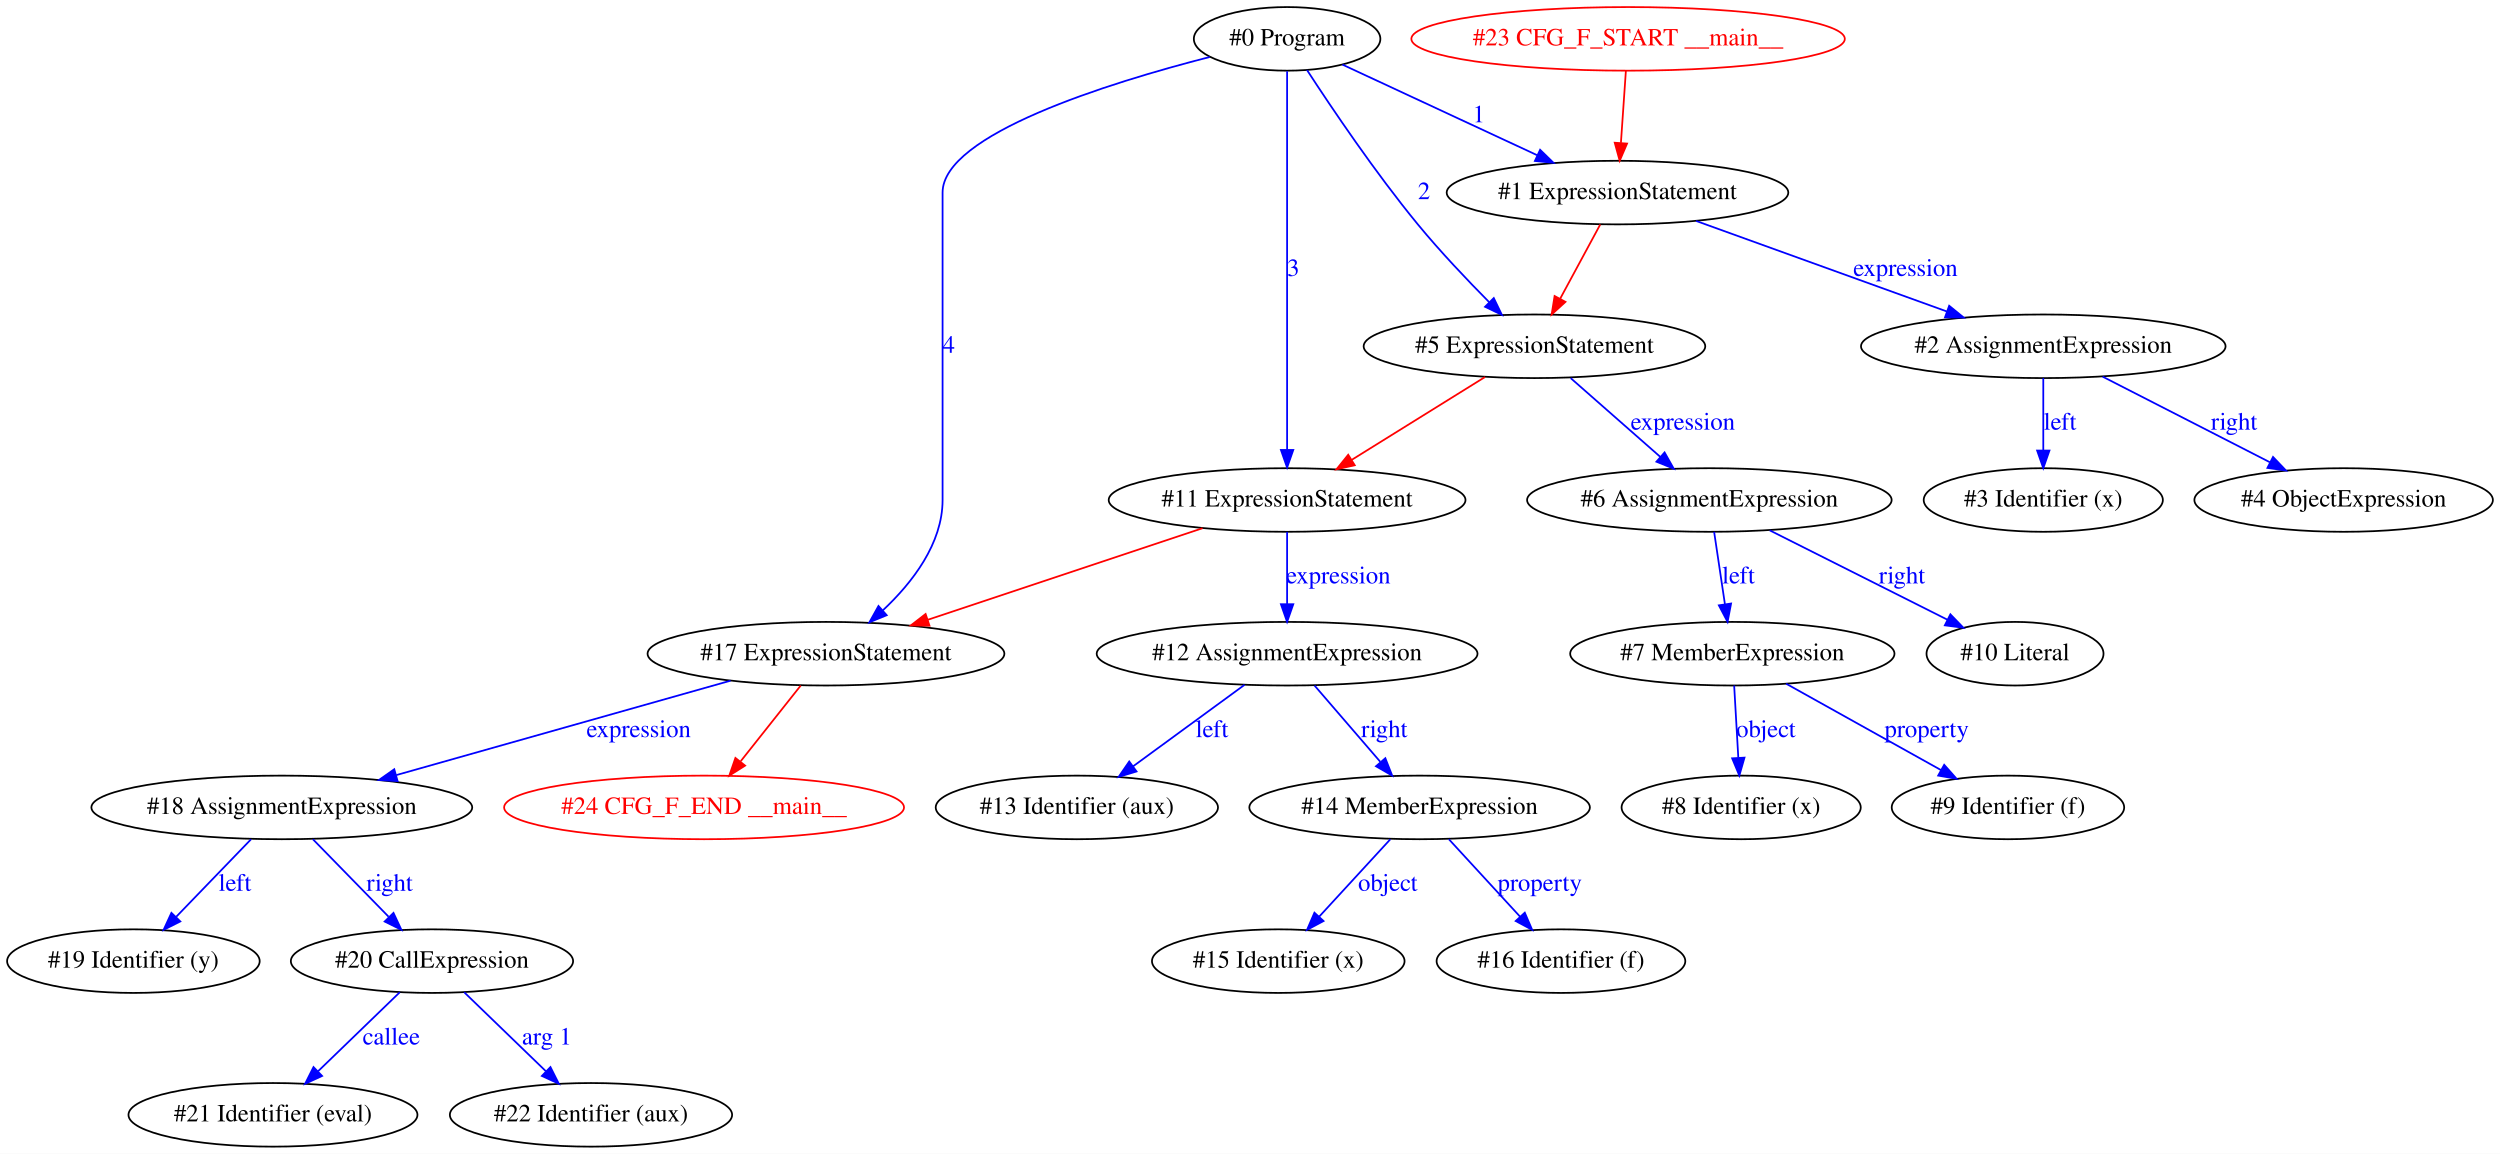
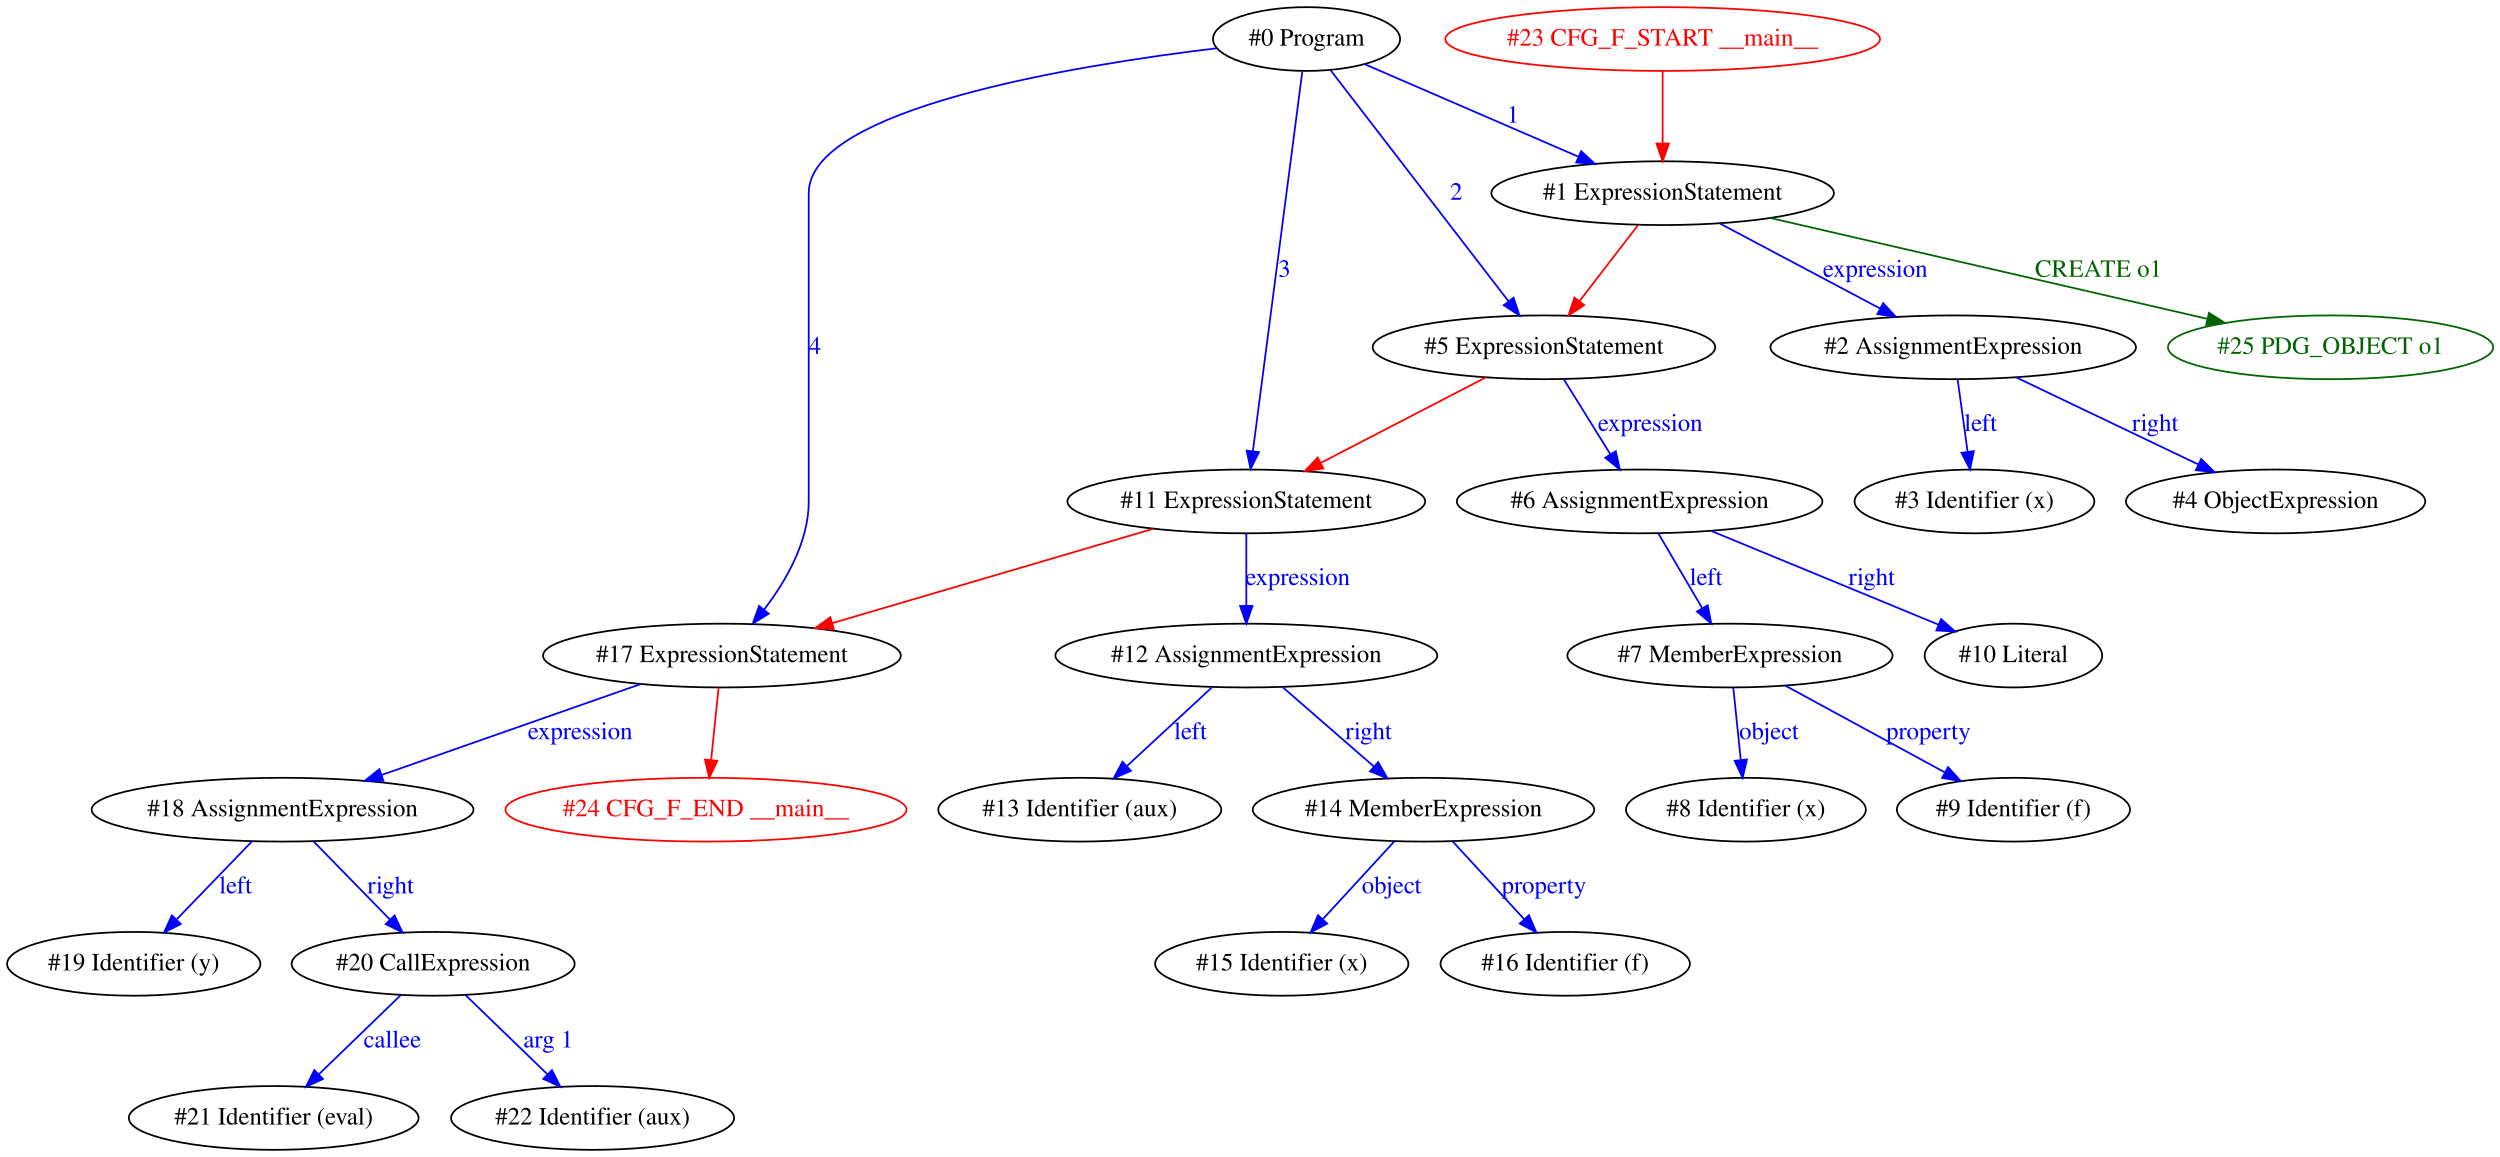
- <svg xmlns="http://www.w3.org/2000/svg" width="1415pt" height="653pt" viewBox="0.00 0.00 1414.99 653.00">
+ <svg xmlns="http://www.w3.org/2000/svg" width="1411pt" height="653pt" viewBox="0.00 0.00 1411.14 653.00">
  <g id="graph0" class="graph" transform="scale(1 1) rotate(0) translate(4 649)">
-     <polygon fill="#ffffff" stroke="transparent" points="-4,4 -4,-649 1410.986,-649 1410.986,4 -4,4" />
+     <polygon fill="#ffffff" stroke="transparent" points="-4,4 -4,-649 1407.136,-649 1407.136,4 -4,4" />
    <g id="node1" class="node">
-       <ellipse fill="none" stroke="#000000" cx="724.494" cy="-627" rx="52.791" ry="18" />
-       <text text-anchor="middle" x="724.494" y="-623.3" font-family="Times,serif" font-size="14.00" fill="#000000">#0 Program</text>
+       <ellipse fill="none" stroke="#000000" cx="733.494" cy="-627" rx="52.791" ry="18" />
+       <text text-anchor="middle" x="733.494" y="-623.3" font-family="Times,serif" font-size="14.00" fill="#000000">#0 Program</text>
    </g>
    <g id="node2" class="node">
-       <ellipse fill="none" stroke="#000000" cx="911.494" cy="-540" rx="96.683" ry="18" />
-       <text text-anchor="middle" x="911.494" y="-536.3" font-family="Times,serif" font-size="14.00" fill="#000000">#1 ExpressionStatement</text>
+       <ellipse fill="none" stroke="#000000" cx="934.494" cy="-540" rx="96.683" ry="18" />
+       <text text-anchor="middle" x="934.494" y="-536.3" font-family="Times,serif" font-size="14.00" fill="#000000">#1 ExpressionStatement</text>
    </g>
    <g id="edge1" class="edge">
-       <path fill="none" stroke="#0000ff" d="M755.793,-612.438C785.92,-598.422 831.815,-577.07 865.982,-561.174" />
-       <polygon fill="#0000ff" stroke="#0000ff" points="867.694,-564.237 875.285,-556.846 864.742,-557.891 867.694,-564.237" />
-       <text text-anchor="middle" x="832.994" y="-579.8" font-family="Times,serif" font-size="14.00" fill="#0000ff">1</text>
+       <path fill="none" stroke="#0000ff" d="M766.235,-612.828C798.912,-598.684 849.479,-576.798 886.651,-560.708" />
+       <polygon fill="#0000ff" stroke="#0000ff" points="888.486,-563.727 896.273,-556.543 885.706,-557.303 888.486,-563.727" />
+       <text text-anchor="middle" x="849.994" y="-579.8" font-family="Times,serif" font-size="14.00" fill="#0000ff">1</text>
    </g>
    <g id="node3" class="node">
-       <ellipse fill="none" stroke="#000000" cx="864.494" cy="-453" rx="96.683" ry="18" />
-       <text text-anchor="middle" x="864.494" y="-449.3" font-family="Times,serif" font-size="14.00" fill="#000000">#5 ExpressionStatement</text>
+       <ellipse fill="none" stroke="#000000" cx="867.494" cy="-453" rx="96.683" ry="18" />
+       <text text-anchor="middle" x="867.494" y="-449.3" font-family="Times,serif" font-size="14.00" fill="#000000">#5 ExpressionStatement</text>
    </g>
    <g id="edge2" class="edge">
-       <path fill="none" stroke="#0000ff" d="M735.78,-609.324C749.676,-587.972 774.404,-551.275 798.494,-522 811.085,-506.699 826.308,-490.642 838.96,-477.873" />
-       <polygon fill="#0000ff" stroke="#0000ff" points="841.473,-480.309 846.072,-470.764 836.525,-475.358 841.473,-480.309" />
-       <text text-anchor="middle" x="801.994" y="-536.3" font-family="Times,serif" font-size="14.00" fill="#0000ff">2</text>
+       <path fill="none" stroke="#0000ff" d="M747.08,-609.358C770.795,-578.564 819.846,-514.87 847.466,-479.006" />
+       <polygon fill="#0000ff" stroke="#0000ff" points="850.343,-481.007 853.671,-470.949 844.797,-476.736 850.343,-481.007" />
+       <text text-anchor="middle" x="817.994" y="-536.3" font-family="Times,serif" font-size="14.00" fill="#0000ff">2</text>
    </g>
    <g id="node4" class="node">
-       <ellipse fill="none" stroke="#000000" cx="724.494" cy="-366" rx="100.983" ry="18" />
-       <text text-anchor="middle" x="724.494" y="-362.3" font-family="Times,serif" font-size="14.00" fill="#000000">#11 ExpressionStatement</text>
+       <ellipse fill="none" stroke="#000000" cx="699.494" cy="-366" rx="100.983" ry="18" />
+       <text text-anchor="middle" x="699.494" y="-362.3" font-family="Times,serif" font-size="14.00" fill="#000000">#11 ExpressionStatement</text>
    </g>
    <g id="edge3" class="edge">
-       <path fill="none" stroke="#0000ff" d="M724.494,-608.647C724.494,-563.814 724.494,-448.461 724.494,-394.556" />
-       <polygon fill="#0000ff" stroke="#0000ff" points="727.994,-394.333 724.494,-384.333 720.994,-394.333 727.994,-394.333" />
-       <text text-anchor="middle" x="727.994" y="-492.8" font-family="Times,serif" font-size="14.00" fill="#0000ff">3</text>
+       <path fill="none" stroke="#0000ff" d="M731.103,-608.647C725.263,-563.814 710.236,-448.461 703.214,-394.556" />
+       <polygon fill="#0000ff" stroke="#0000ff" points="706.644,-393.797 701.882,-384.333 699.703,-394.701 706.644,-393.797" />
+       <text text-anchor="middle" x="720.994" y="-492.8" font-family="Times,serif" font-size="14.00" fill="#0000ff">3</text>
    </g>
    <g id="node5" class="node">
-       <ellipse fill="none" stroke="#000000" cx="463.494" cy="-279" rx="100.983" ry="18" />
-       <text text-anchor="middle" x="463.494" y="-275.3" font-family="Times,serif" font-size="14.00" fill="#000000">#17 ExpressionStatement</text>
+       <ellipse fill="none" stroke="#000000" cx="403.494" cy="-279" rx="100.983" ry="18" />
+       <text text-anchor="middle" x="403.494" y="-275.3" font-family="Times,serif" font-size="14.00" fill="#000000">#17 ExpressionStatement</text>
    </g>
    <g id="edge4" class="edge">
-       <path fill="none" stroke="#0000ff" d="M680.732,-616.756C623.239,-602.002 529.494,-572.9 529.494,-540 529.494,-540 529.494,-540 529.494,-366 529.494,-341.339 512.453,-319.277 495.69,-303.541" />
-       <polygon fill="#0000ff" stroke="#0000ff" points="497.87,-300.795 488.07,-296.769 493.22,-306.028 497.87,-300.795" />
-       <text text-anchor="middle" x="532.994" y="-449.3" font-family="Times,serif" font-size="14.00" fill="#0000ff">4</text>
+       <path fill="none" stroke="#0000ff" d="M682.932,-621.814C602.03,-612.097 452.494,-587.686 452.494,-540 452.494,-540 452.494,-540 452.494,-366 452.494,-343.414 439.802,-321.283 427.337,-304.994" />
+       <polygon fill="#0000ff" stroke="#0000ff" points="429.914,-302.616 420.907,-297.037 424.47,-307.015 429.914,-302.616" />
+       <text text-anchor="middle" x="455.994" y="-449.3" font-family="Times,serif" font-size="14.00" fill="#0000ff">4</text>
    </g>
    <g id="edge7" class="edge">
-       <path fill="none" stroke="#ff0000" d="M901.755,-521.973C895.201,-509.842 886.442,-493.629 879.064,-479.97" />
-       <polygon fill="#ff0000" stroke="#ff0000" points="882.052,-478.138 874.22,-471.003 875.893,-481.465 882.052,-478.138" />
+       <path fill="none" stroke="#ff0000" d="M920.611,-521.973C911.089,-509.608 898.301,-493.004 887.659,-479.185" />
+       <polygon fill="#ff0000" stroke="#ff0000" points="890.233,-476.791 881.358,-471.003 884.687,-481.062 890.233,-476.791" />
    </g>
    <g id="node7" class="node">
-       <ellipse fill="none" stroke="#000000" cx="1152.494" cy="-453" rx="103.182" ry="18" />
-       <text text-anchor="middle" x="1152.494" y="-449.3" font-family="Times,serif" font-size="14.00" fill="#000000">#2 AssignmentExpression</text>
+       <ellipse fill="none" stroke="#000000" cx="1098.494" cy="-453" rx="103.182" ry="18" />
+       <text text-anchor="middle" x="1098.494" y="-449.3" font-family="Times,serif" font-size="14.00" fill="#000000">#2 AssignmentExpression</text>
    </g>
    <g id="edge6" class="edge">
-       <path fill="none" stroke="#0000ff" d="M955.978,-523.942C996.06,-509.472 1055.11,-488.155 1098.011,-472.668" />
-       <polygon fill="#0000ff" stroke="#0000ff" points="1099.235,-475.947 1107.452,-469.26 1096.858,-469.363 1099.235,-475.947" />
-       <text text-anchor="middle" x="1074.494" y="-492.8" font-family="Times,serif" font-size="14.00" fill="#0000ff">expression</text>
+       <path fill="none" stroke="#0000ff" d="M966.895,-522.812C992.726,-509.108 1029.076,-489.825 1057.029,-474.996" />
+       <polygon fill="#0000ff" stroke="#0000ff" points="1058.966,-477.931 1066.16,-470.153 1055.686,-471.747 1058.966,-477.931" />
+       <text text-anchor="middle" x="1054.494" y="-492.8" font-family="Times,serif" font-size="14.00" fill="#0000ff">expression</text>
+     </g>
+     <g id="node8" class="node">
+       <ellipse fill="none" stroke="#006400" cx="1311.494" cy="-453" rx="91.784" ry="18" />
+       <text text-anchor="middle" x="1311.494" y="-449.3" font-family="Times,serif" font-size="14.00" fill="#006400">#25 PDG_OBJECT o1</text>
+     </g>
+     <g id="edge8" class="edge">
+       <path fill="none" stroke="#006400" d="M995.484,-525.925C1062.819,-510.386 1171.019,-485.417 1241.69,-469.108" />
+       <polygon fill="#006400" stroke="#006400" points="1242.879,-472.426 1251.836,-466.767 1241.305,-465.606 1242.879,-472.426" />
+       <text text-anchor="middle" x="1180.494" y="-492.8" font-family="Times,serif" font-size="14.00" fill="#006400">CREATE o1</text>
+     </g>
+     <g id="edge10" class="edge">
+       <path fill="none" stroke="#ff0000" d="M834.703,-436.019C808.078,-422.231 770.353,-402.695 741.514,-387.761" />
+       <polygon fill="#ff0000" stroke="#ff0000" points="742.978,-384.577 732.489,-383.087 739.759,-390.793 742.978,-384.577" />
+     </g>
+     <g id="node9" class="node">
+       <ellipse fill="none" stroke="#000000" cx="921.494" cy="-366" rx="103.182" ry="18" />
+       <text text-anchor="middle" x="921.494" y="-362.3" font-family="Times,serif" font-size="14.00" fill="#000000">#6 AssignmentExpression</text>
    </g>
    <g id="edge9" class="edge">
-       <path fill="none" stroke="#ff0000" d="M836.499,-435.603C814.847,-422.149 784.688,-403.406 761.119,-388.76" />
-       <polygon fill="#ff0000" stroke="#ff0000" points="762.781,-385.672 752.44,-383.366 759.086,-391.618 762.781,-385.672" />
-     </g>
-     <g id="node8" class="node">
-       <ellipse fill="none" stroke="#000000" cx="963.494" cy="-366" rx="103.182" ry="18" />
-       <text text-anchor="middle" x="963.494" y="-362.3" font-family="Times,serif" font-size="14.00" fill="#000000">#6 AssignmentExpression</text>
-     </g>
-     <g id="edge8" class="edge">
-       <path fill="none" stroke="#0000ff" d="M885.006,-434.974C899.705,-422.056 919.669,-404.512 935.784,-390.351" />
-       <polygon fill="#0000ff" stroke="#0000ff" points="938.144,-392.936 943.346,-383.706 933.524,-387.678 938.144,-392.936" />
-       <text text-anchor="middle" x="948.494" y="-405.8" font-family="Times,serif" font-size="14.00" fill="#0000ff">expression</text>
+       <path fill="none" stroke="#0000ff" d="M878.683,-434.974C886.285,-422.725 896.47,-406.317 904.998,-392.577" />
+       <polygon fill="#0000ff" stroke="#0000ff" points="908.019,-394.346 910.319,-384.003 902.072,-390.654 908.019,-394.346" />
+       <text text-anchor="middle" x="927.494" y="-405.8" font-family="Times,serif" font-size="14.00" fill="#0000ff">expression</text>
+     </g>
+     <g id="edge12" class="edge">
+       <path fill="none" stroke="#ff0000" d="M646.916,-350.546C596.244,-335.653 519.556,-313.113 465.832,-297.322" />
+       <polygon fill="#ff0000" stroke="#ff0000" points="466.661,-293.918 456.079,-294.456 464.687,-300.634 466.661,-293.918" />
+     </g>
+     <g id="node10" class="node">
+       <ellipse fill="none" stroke="#000000" cx="699.494" cy="-279" rx="107.781" ry="18" />
+       <text text-anchor="middle" x="699.494" y="-275.3" font-family="Times,serif" font-size="14.00" fill="#000000">#12 AssignmentExpression</text>
    </g>
    <g id="edge11" class="edge">
-       <path fill="none" stroke="#ff0000" d="M676.622,-350.043C632.794,-335.433 567.843,-313.783 521.17,-298.226" />
-       <polygon fill="#ff0000" stroke="#ff0000" points="522.096,-294.845 511.503,-295.003 519.883,-301.486 522.096,-294.845" />
-     </g>
-     <g id="node9" class="node">
-       <ellipse fill="none" stroke="#000000" cx="724.494" cy="-279" rx="107.781" ry="18" />
-       <text text-anchor="middle" x="724.494" y="-275.3" font-family="Times,serif" font-size="14.00" fill="#000000">#12 AssignmentExpression</text>
-     </g>
-     <g id="edge10" class="edge">
-       <path fill="none" stroke="#0000ff" d="M724.494,-347.974C724.494,-336.192 724.494,-320.561 724.494,-307.158" />
-       <polygon fill="#0000ff" stroke="#0000ff" points="727.994,-307.003 724.494,-297.003 720.994,-307.003 727.994,-307.003" />
-       <text text-anchor="middle" x="753.494" y="-318.8" font-family="Times,serif" font-size="14.00" fill="#0000ff">expression</text>
-     </g>
-     <g id="node10" class="node">
+       <path fill="none" stroke="#0000ff" d="M699.494,-347.974C699.494,-336.192 699.494,-320.561 699.494,-307.158" />
+       <polygon fill="#0000ff" stroke="#0000ff" points="702.994,-307.003 699.494,-297.003 695.994,-307.003 702.994,-307.003" />
+       <text text-anchor="middle" x="728.494" y="-318.8" font-family="Times,serif" font-size="14.00" fill="#0000ff">expression</text>
+     </g>
+     <g id="node11" class="node">
      <ellipse fill="none" stroke="#000000" cx="155.494" cy="-192" rx="107.781" ry="18" />
      <text text-anchor="middle" x="155.494" y="-188.3" font-family="Times,serif" font-size="14.00" fill="#000000">#18 AssignmentExpression</text>
    </g>
-     <g id="edge12" class="edge">
-       <path fill="none" stroke="#0000ff" d="M409.492,-263.746C356.76,-248.851 276.468,-226.171 220.314,-210.31" />
-       <polygon fill="#0000ff" stroke="#0000ff" points="221.047,-206.88 210.472,-207.53 219.144,-213.616 221.047,-206.88" />
-       <text text-anchor="middle" x="357.494" y="-231.8" font-family="Times,serif" font-size="14.00" fill="#0000ff">expression</text>
-     </g>
-     <g id="node11" class="node">
+     <g id="edge13" class="edge">
+       <path fill="none" stroke="#0000ff" d="M357.718,-262.942C316.384,-248.441 255.451,-227.066 211.281,-211.571" />
+       <polygon fill="#0000ff" stroke="#0000ff" points="212.438,-208.268 201.843,-208.26 210.121,-214.873 212.438,-208.268" />
+       <text text-anchor="middle" x="323.494" y="-231.8" font-family="Times,serif" font-size="14.00" fill="#0000ff">expression</text>
+     </g>
+     <g id="node12" class="node">
      <ellipse fill="none" stroke="#ff0000" cx="394.494" cy="-192" rx="113.18" ry="18" />
      <text text-anchor="middle" x="394.494" y="-188.3" font-family="Times,serif" font-size="14.00" fill="#ff0000">#24 CFG_F_END __main__</text>
    </g>
-     <g id="edge13" class="edge">
-       <path fill="none" stroke="#ff0000" d="M449.197,-260.974C439.39,-248.608 426.221,-232.004 415.261,-218.185" />
-       <polygon fill="#ff0000" stroke="#ff0000" points="417.728,-215.663 408.772,-210.003 412.244,-220.013 417.728,-215.663" />
+     <g id="edge14" class="edge">
+       <path fill="none" stroke="#ff0000" d="M401.629,-260.974C400.41,-249.192 398.793,-233.561 397.407,-220.158" />
+       <polygon fill="#ff0000" stroke="#ff0000" points="400.867,-219.59 396.356,-210.003 393.904,-220.31 400.867,-219.59" />
    </g>
    <g id="node6" class="node">
-       <ellipse fill="none" stroke="#ff0000" cx="917.494" cy="-627" rx="122.678" ry="18" />
-       <text text-anchor="middle" x="917.494" y="-623.3" font-family="Times,serif" font-size="14.00" fill="#ff0000">#23 CFG_F_START __main__</text>
+       <ellipse fill="none" stroke="#ff0000" cx="934.494" cy="-627" rx="122.678" ry="18" />
+       <text text-anchor="middle" x="934.494" y="-623.3" font-family="Times,serif" font-size="14.00" fill="#ff0000">#23 CFG_F_START __main__</text>
    </g>
    <g id="edge5" class="edge">
-       <path fill="none" stroke="#ff0000" d="M916.25,-608.973C915.438,-597.192 914.36,-581.561 913.436,-568.158" />
-       <polygon fill="#ff0000" stroke="#ff0000" points="916.915,-567.739 912.735,-558.003 909.932,-568.221 916.915,-567.739" />
-     </g>
-     <g id="node12" class="node">
-       <ellipse fill="none" stroke="#000000" cx="1152.494" cy="-366" rx="67.688" ry="18" />
-       <text text-anchor="middle" x="1152.494" y="-362.3" font-family="Times,serif" font-size="14.00" fill="#000000">#3 Identifier (x)</text>
-     </g>
-     <g id="edge14" class="edge">
-       <path fill="none" stroke="#0000ff" d="M1152.494,-434.974C1152.494,-423.192 1152.494,-407.561 1152.494,-394.158" />
-       <polygon fill="#0000ff" stroke="#0000ff" points="1155.994,-394.003 1152.494,-384.003 1148.994,-394.003 1155.994,-394.003" />
-       <text text-anchor="middle" x="1161.994" y="-405.8" font-family="Times,serif" font-size="14.00" fill="#0000ff">left</text>
+       <path fill="none" stroke="#ff0000" d="M934.494,-608.973C934.494,-597.192 934.494,-581.561 934.494,-568.158" />
+       <polygon fill="#ff0000" stroke="#ff0000" points="937.994,-568.003 934.494,-558.003 930.994,-568.003 937.994,-568.003" />
    </g>
    <g id="node13" class="node">
-       <ellipse fill="none" stroke="#000000" cx="1322.494" cy="-366" rx="84.485" ry="18" />
-       <text text-anchor="middle" x="1322.494" y="-362.3" font-family="Times,serif" font-size="14.00" fill="#000000">#4 ObjectExpression</text>
+       <ellipse fill="none" stroke="#000000" cx="1110.494" cy="-366" rx="67.688" ry="18" />
+       <text text-anchor="middle" x="1110.494" y="-362.3" font-family="Times,serif" font-size="14.00" fill="#000000">#3 Identifier (x)</text>
    </g>
    <g id="edge15" class="edge">
-       <path fill="none" stroke="#0000ff" d="M1186.08,-435.812C1213.235,-421.915 1251.603,-402.279 1280.735,-387.37" />
-       <polygon fill="#0000ff" stroke="#0000ff" points="1282.536,-390.381 1289.843,-382.709 1279.347,-384.149 1282.536,-390.381" />
-       <text text-anchor="middle" x="1260.494" y="-405.8" font-family="Times,serif" font-size="14.00" fill="#0000ff">right</text>
+       <path fill="none" stroke="#0000ff" d="M1100.98,-434.974C1102.605,-423.192 1104.761,-407.561 1106.61,-394.158" />
+       <polygon fill="#0000ff" stroke="#0000ff" points="1110.111,-394.388 1108.01,-384.003 1103.177,-393.431 1110.111,-394.388" />
+       <text text-anchor="middle" x="1113.994" y="-405.8" font-family="Times,serif" font-size="14.00" fill="#0000ff">left</text>
    </g>
    <g id="node14" class="node">
-       <ellipse fill="none" stroke="#000000" cx="976.494" cy="-279" rx="91.784" ry="18" />
-       <text text-anchor="middle" x="976.494" y="-275.3" font-family="Times,serif" font-size="14.00" fill="#000000">#7 MemberExpression</text>
+       <ellipse fill="none" stroke="#000000" cx="1280.494" cy="-366" rx="84.485" ry="18" />
+       <text text-anchor="middle" x="1280.494" y="-362.3" font-family="Times,serif" font-size="14.00" fill="#000000">#4 ObjectExpression</text>
    </g>
    <g id="edge16" class="edge">
-       <path fill="none" stroke="#0000ff" d="M966.187,-347.974C967.948,-336.192 970.283,-320.561 972.286,-307.158" />
-       <polygon fill="#0000ff" stroke="#0000ff" points="975.787,-307.411 973.803,-297.003 968.864,-306.376 975.787,-307.411" />
-       <text text-anchor="middle" x="979.994" y="-318.8" font-family="Times,serif" font-size="14.00" fill="#0000ff">left</text>
+       <path fill="none" stroke="#0000ff" d="M1134.017,-436.019C1163.361,-421.992 1205.149,-402.016 1236.587,-386.988" />
+       <polygon fill="#0000ff" stroke="#0000ff" points="1238.473,-389.966 1245.986,-382.495 1235.454,-383.651 1238.473,-389.966" />
+       <text text-anchor="middle" x="1212.494" y="-405.8" font-family="Times,serif" font-size="14.00" fill="#0000ff">right</text>
    </g>
    <g id="node15" class="node">
-       <ellipse fill="none" stroke="#000000" cx="1136.494" cy="-279" rx="50.091" ry="18" />
-       <text text-anchor="middle" x="1136.494" y="-275.3" font-family="Times,serif" font-size="14.00" fill="#000000">#10 Literal</text>
+       <ellipse fill="none" stroke="#000000" cx="972.494" cy="-279" rx="91.784" ry="18" />
+       <text text-anchor="middle" x="972.494" y="-275.3" font-family="Times,serif" font-size="14.00" fill="#000000">#7 MemberExpression</text>
    </g>
    <g id="edge17" class="edge">
-       <path fill="none" stroke="#0000ff" d="M997.673,-348.812C1026.676,-334.226 1068.249,-313.32 1098.333,-298.191" />
-       <polygon fill="#0000ff" stroke="#0000ff" points="1099.912,-301.314 1107.274,-293.695 1096.767,-295.06 1099.912,-301.314" />
-       <text text-anchor="middle" x="1072.494" y="-318.8" font-family="Times,serif" font-size="14.00" fill="#0000ff">right</text>
+       <path fill="none" stroke="#0000ff" d="M932.061,-347.974C939.173,-335.842 948.677,-319.629 956.684,-305.97" />
+       <polygon fill="#0000ff" stroke="#0000ff" points="959.902,-307.4 961.94,-297.003 953.863,-303.86 959.902,-307.4" />
+       <text text-anchor="middle" x="958.994" y="-318.8" font-family="Times,serif" font-size="14.00" fill="#0000ff">left</text>
    </g>
    <g id="node16" class="node">
+       <ellipse fill="none" stroke="#000000" cx="1132.494" cy="-279" rx="50.091" ry="18" />
+       <text text-anchor="middle" x="1132.494" y="-275.3" font-family="Times,serif" font-size="14.00" fill="#000000">#10 Literal</text>
+     </g>
+     <g id="edge18" class="edge">
+       <path fill="none" stroke="#0000ff" d="M962.177,-349.226C998.893,-334.086 1052.711,-311.896 1089.983,-296.528" />
+       <polygon fill="#0000ff" stroke="#0000ff" points="1091.643,-299.63 1099.554,-292.582 1088.975,-293.158 1091.643,-299.63" />
+       <text text-anchor="middle" x="1052.494" y="-318.8" font-family="Times,serif" font-size="14.00" fill="#0000ff">right</text>
+     </g>
+     <g id="node17" class="node">
      <ellipse fill="none" stroke="#000000" cx="605.494" cy="-192" rx="79.886" ry="18" />
      <text text-anchor="middle" x="605.494" y="-188.3" font-family="Times,serif" font-size="14.00" fill="#000000">#13 Identifier (aux)</text>
    </g>
-     <g id="edge18" class="edge">
-       <path fill="none" stroke="#0000ff" d="M700.412,-261.394C682.228,-248.1 657.105,-229.732 637.273,-215.234" />
-       <polygon fill="#0000ff" stroke="#0000ff" points="639.271,-212.359 629.133,-209.283 635.14,-218.01 639.271,-212.359" />
-       <text text-anchor="middle" x="681.994" y="-231.8" font-family="Times,serif" font-size="14.00" fill="#0000ff">left</text>
-     </g>
-     <g id="node17" class="node">
+     <g id="edge19" class="edge">
+       <path fill="none" stroke="#0000ff" d="M680.017,-260.974C666.187,-248.174 647.449,-230.831 632.222,-216.738" />
+       <polygon fill="#0000ff" stroke="#0000ff" points="634.34,-213.93 624.624,-209.706 629.586,-219.067 634.34,-213.93" />
+       <text text-anchor="middle" x="667.994" y="-231.8" font-family="Times,serif" font-size="14.00" fill="#0000ff">left</text>
+     </g>
+     <g id="node18" class="node">
      <ellipse fill="none" stroke="#000000" cx="799.494" cy="-192" rx="96.383" ry="18" />
      <text text-anchor="middle" x="799.494" y="-188.3" font-family="Times,serif" font-size="14.00" fill="#000000">#14 MemberExpression</text>
    </g>
-     <g id="edge19" class="edge">
-       <path fill="none" stroke="#0000ff" d="M740.034,-260.974C750.794,-248.492 765.278,-231.69 777.257,-217.794" />
-       <polygon fill="#0000ff" stroke="#0000ff" points="780.095,-219.863 783.973,-210.003 774.793,-215.292 780.095,-219.863" />
-       <text text-anchor="middle" x="779.494" y="-231.8" font-family="Times,serif" font-size="14.00" fill="#0000ff">right</text>
-     </g>
-     <g id="node18" class="node">
+     <g id="edge20" class="edge">
+       <path fill="none" stroke="#0000ff" d="M720.214,-260.974C735.061,-248.056 755.227,-230.512 771.504,-216.351" />
+       <polygon fill="#0000ff" stroke="#0000ff" points="773.895,-218.91 779.142,-209.706 769.301,-213.629 773.895,-218.91" />
+       <text text-anchor="middle" x="768.494" y="-231.8" font-family="Times,serif" font-size="14.00" fill="#0000ff">right</text>
+     </g>
+     <g id="node19" class="node">
      <ellipse fill="none" stroke="#000000" cx="71.494" cy="-105" rx="71.487" ry="18" />
      <text text-anchor="middle" x="71.494" y="-101.3" font-family="Times,serif" font-size="14.00" fill="#000000">#19 Identifier (y)</text>
    </g>
-     <g id="edge20" class="edge">
+     <g id="edge21" class="edge">
      <path fill="none" stroke="#0000ff" d="M138.089,-173.974C125.844,-161.291 109.292,-144.149 95.754,-130.126" />
      <polygon fill="#0000ff" stroke="#0000ff" points="98.053,-127.469 88.589,-122.706 93.017,-132.331 98.053,-127.469" />
      <text text-anchor="middle" x="128.994" y="-144.8" font-family="Times,serif" font-size="14.00" fill="#0000ff">left</text>
    </g>
-     <g id="node19" class="node">
+     <g id="node20" class="node">
      <ellipse fill="none" stroke="#000000" cx="240.494" cy="-105" rx="79.886" ry="18" />
      <text text-anchor="middle" x="240.494" y="-101.3" font-family="Times,serif" font-size="14.00" fill="#000000">#20 CallExpression</text>
    </g>
-     <g id="edge21" class="edge">
+     <g id="edge22" class="edge">
      <path fill="none" stroke="#0000ff" d="M173.106,-173.974C185.496,-161.291 202.245,-144.149 215.945,-130.126" />
      <polygon fill="#0000ff" stroke="#0000ff" points="218.71,-132.304 223.195,-122.706 213.703,-127.413 218.71,-132.304" />
      <text text-anchor="middle" x="216.494" y="-144.8" font-family="Times,serif" font-size="14.00" fill="#0000ff">right</text>
    </g>
-     <g id="node20" class="node">
+     <g id="node21" class="node">
      <ellipse fill="none" stroke="#000000" cx="981.494" cy="-192" rx="67.688" ry="18" />
      <text text-anchor="middle" x="981.494" y="-188.3" font-family="Times,serif" font-size="14.00" fill="#000000">#8 Identifier (x)</text>
    </g>
-     <g id="edge22" class="edge">
-       <path fill="none" stroke="#0000ff" d="M977.53,-260.974C978.207,-249.192 979.105,-233.561 979.875,-220.158" />
-       <polygon fill="#0000ff" stroke="#0000ff" points="983.379,-220.188 980.459,-210.003 976.391,-219.786 983.379,-220.188" />
-       <text text-anchor="middle" x="995.494" y="-231.8" font-family="Times,serif" font-size="14.00" fill="#0000ff">object</text>
-     </g>
-     <g id="node21" class="node">
+     <g id="edge23" class="edge">
+       <path fill="none" stroke="#0000ff" d="M974.359,-260.974C975.577,-249.192 977.194,-233.561 978.581,-220.158" />
+       <polygon fill="#0000ff" stroke="#0000ff" points="982.084,-220.31 979.631,-210.003 975.121,-219.59 982.084,-220.31" />
+       <text text-anchor="middle" x="994.494" y="-231.8" font-family="Times,serif" font-size="14.00" fill="#0000ff">object</text>
+     </g>
+     <g id="node22" class="node">
      <ellipse fill="none" stroke="#000000" cx="1132.494" cy="-192" rx="65.789" ry="18" />
      <text text-anchor="middle" x="1132.494" y="-188.3" font-family="Times,serif" font-size="14.00" fill="#000000">#9 Identifier (f)</text>
    </g>
-     <g id="edge23" class="edge">
-       <path fill="none" stroke="#0000ff" d="M1006.942,-262.019C1032.037,-248.024 1067.749,-228.107 1094.674,-213.092" />
-       <polygon fill="#0000ff" stroke="#0000ff" points="1096.412,-216.13 1103.441,-208.203 1093.002,-210.017 1096.412,-216.13" />
-       <text text-anchor="middle" x="1086.494" y="-231.8" font-family="Times,serif" font-size="14.00" fill="#0000ff">property</text>
-     </g>
-     <g id="node22" class="node">
+     <g id="edge24" class="edge">
+       <path fill="none" stroke="#0000ff" d="M1003.723,-262.019C1029.461,-248.024 1066.089,-228.107 1093.705,-213.092" />
+       <polygon fill="#0000ff" stroke="#0000ff" points="1095.582,-216.054 1102.696,-208.203 1092.238,-209.905 1095.582,-216.054" />
+       <text text-anchor="middle" x="1084.494" y="-231.8" font-family="Times,serif" font-size="14.00" fill="#0000ff">property</text>
+     </g>
+     <g id="node23" class="node">
      <ellipse fill="none" stroke="#000000" cx="719.494" cy="-105" rx="71.487" ry="18" />
      <text text-anchor="middle" x="719.494" y="-101.3" font-family="Times,serif" font-size="14.00" fill="#000000">#15 Identifier (x)</text>
    </g>
-     <g id="edge24" class="edge">
+     <g id="edge25" class="edge">
      <path fill="none" stroke="#0000ff" d="M782.918,-173.974C771.256,-161.291 755.492,-144.149 742.598,-130.126" />
      <polygon fill="#0000ff" stroke="#0000ff" points="745.12,-127.698 735.775,-122.706 739.967,-132.436 745.12,-127.698" />
      <text text-anchor="middle" x="781.494" y="-144.8" font-family="Times,serif" font-size="14.00" fill="#0000ff">object</text>
    </g>
-     <g id="node23" class="node">
+     <g id="node24" class="node">
      <ellipse fill="none" stroke="#000000" cx="879.494" cy="-105" rx="70.388" ry="18" />
      <text text-anchor="middle" x="879.494" y="-101.3" font-family="Times,serif" font-size="14.00" fill="#000000">#16 Identifier (f)</text>
    </g>
-     <g id="edge25" class="edge">
+     <g id="edge26" class="edge">
      <path fill="none" stroke="#0000ff" d="M816.07,-173.974C827.732,-161.291 843.495,-144.149 856.389,-130.126" />
      <polygon fill="#0000ff" stroke="#0000ff" points="859.02,-132.436 863.213,-122.706 853.867,-127.698 859.02,-132.436" />
      <text text-anchor="middle" x="867.494" y="-144.8" font-family="Times,serif" font-size="14.00" fill="#0000ff">property</text>
    </g>
-     <g id="node24" class="node">
+     <g id="node25" class="node">
      <ellipse fill="none" stroke="#000000" cx="150.494" cy="-18" rx="81.786" ry="18" />
      <text text-anchor="middle" x="150.494" y="-14.3" font-family="Times,serif" font-size="14.00" fill="#000000">#21 Identifier (eval)</text>
    </g>
-     <g id="edge26" class="edge">
+     <g id="edge27" class="edge">
      <path fill="none" stroke="#0000ff" d="M222.281,-87.394C208.984,-74.541 190.781,-56.945 176.033,-42.688" />
      <polygon fill="#0000ff" stroke="#0000ff" points="178.302,-40.013 168.679,-35.58 173.437,-45.046 178.302,-40.013" />
      <text text-anchor="middle" x="217.494" y="-57.8" font-family="Times,serif" font-size="14.00" fill="#0000ff">callee</text>
    </g>
-     <g id="node25" class="node">
+     <g id="node26" class="node">
      <ellipse fill="none" stroke="#000000" cx="330.494" cy="-18" rx="79.886" ry="18" />
      <text text-anchor="middle" x="330.494" y="-14.3" font-family="Times,serif" font-size="14.00" fill="#000000">#22 Identifier (aux)</text>
    </g>
-     <g id="edge27" class="edge">
+     <g id="edge28" class="edge">
      <path fill="none" stroke="#0000ff" d="M258.707,-87.394C272.003,-74.541 290.206,-56.945 304.955,-42.688" />
      <polygon fill="#0000ff" stroke="#0000ff" points="307.551,-45.046 312.308,-35.58 302.685,-40.013 307.551,-45.046" />
      <text text-anchor="middle" x="305.494" y="-57.8" font-family="Times,serif" font-size="14.00" fill="#0000ff">arg 1</text>
    </g>
  </g>
</svg>
